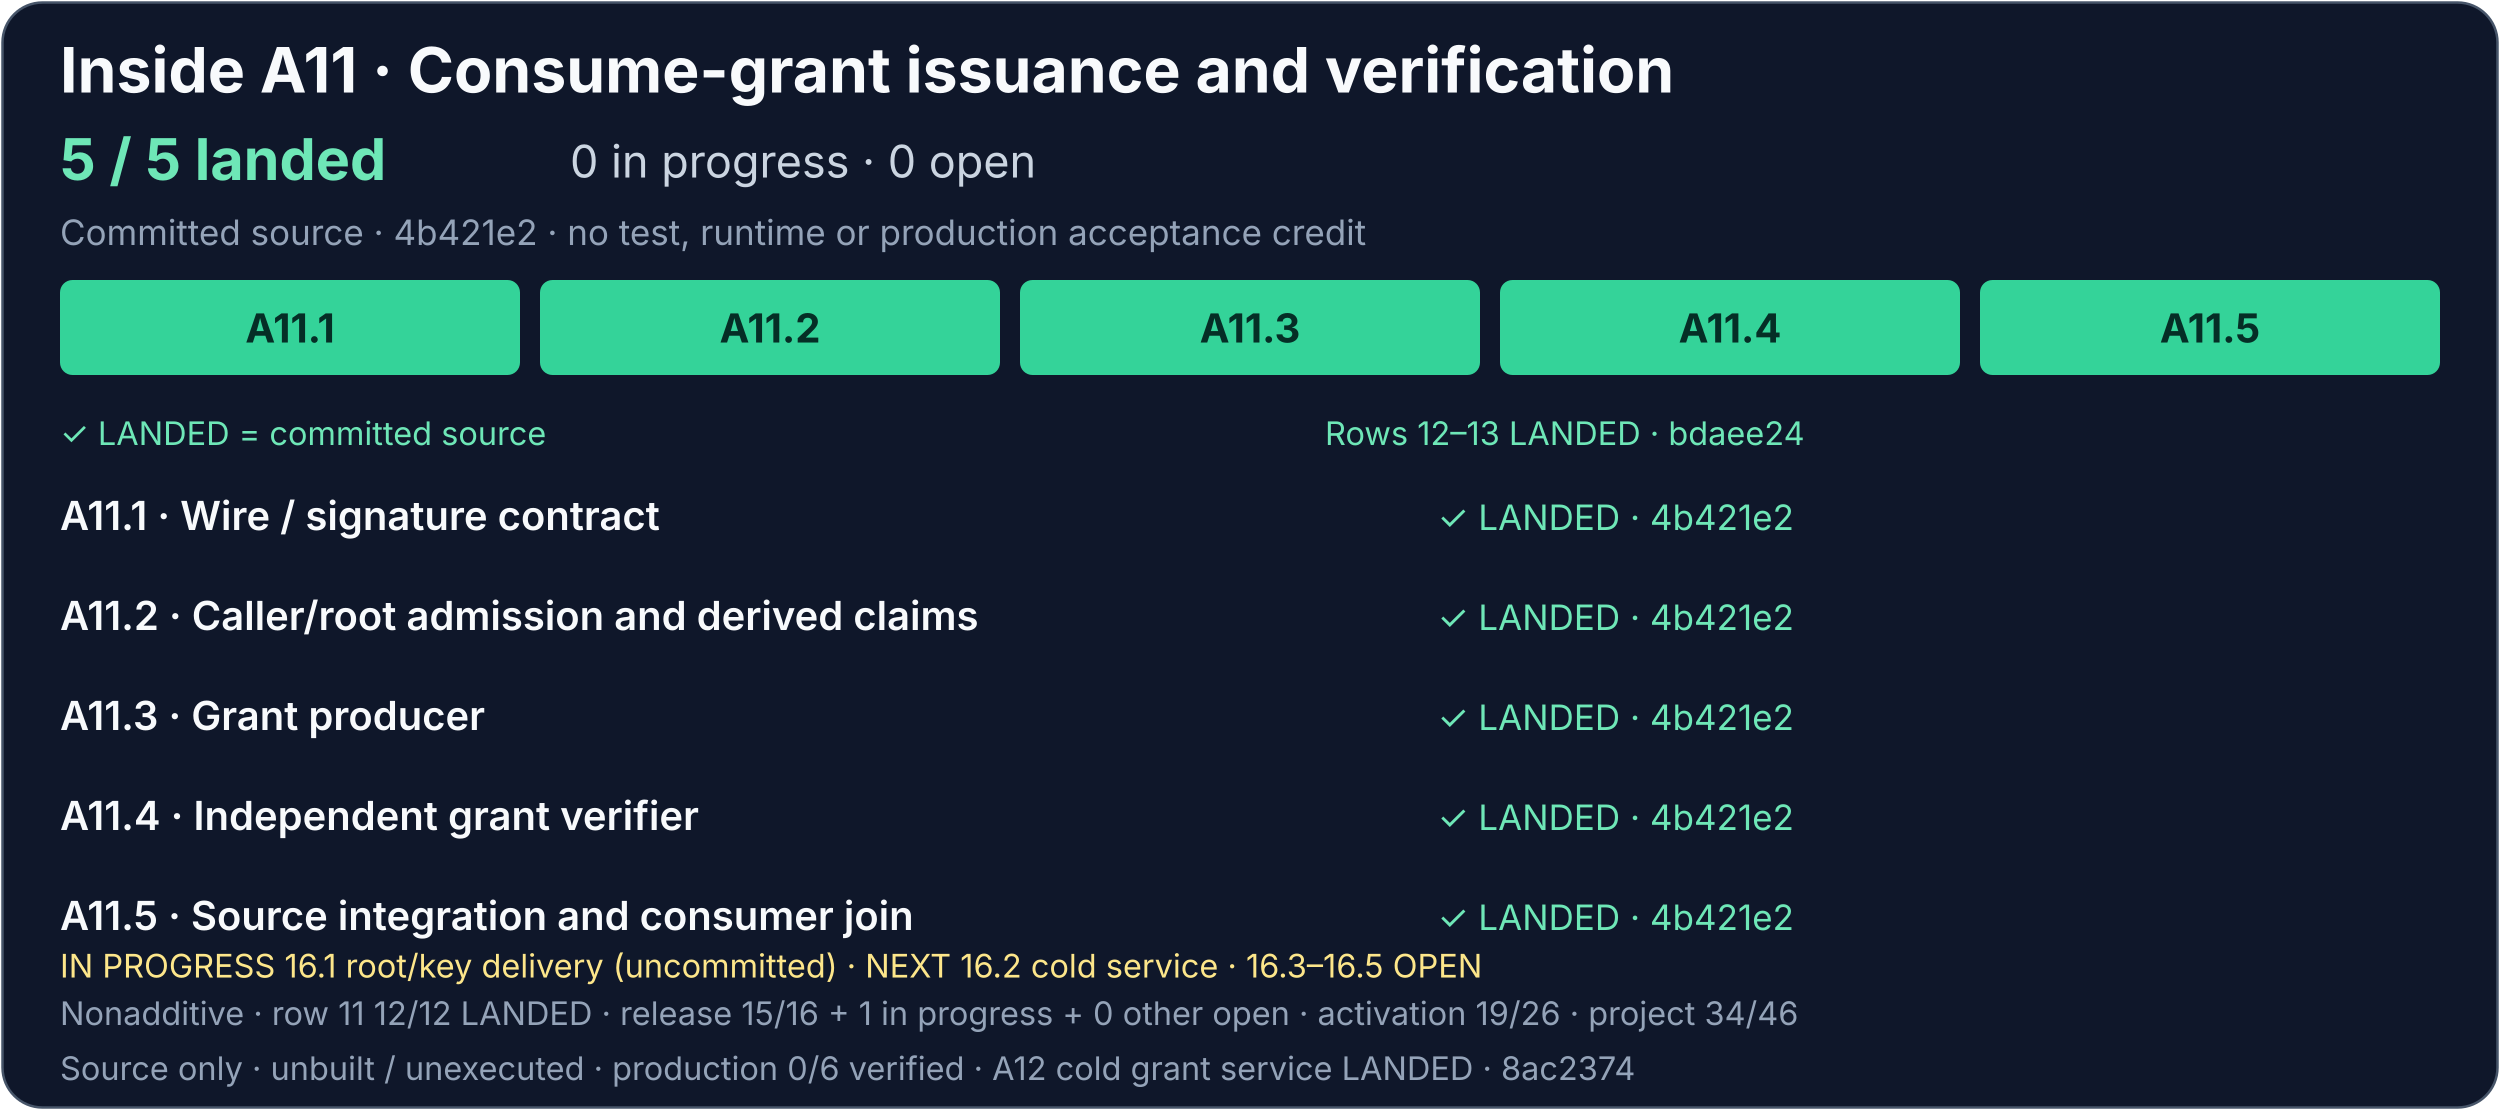
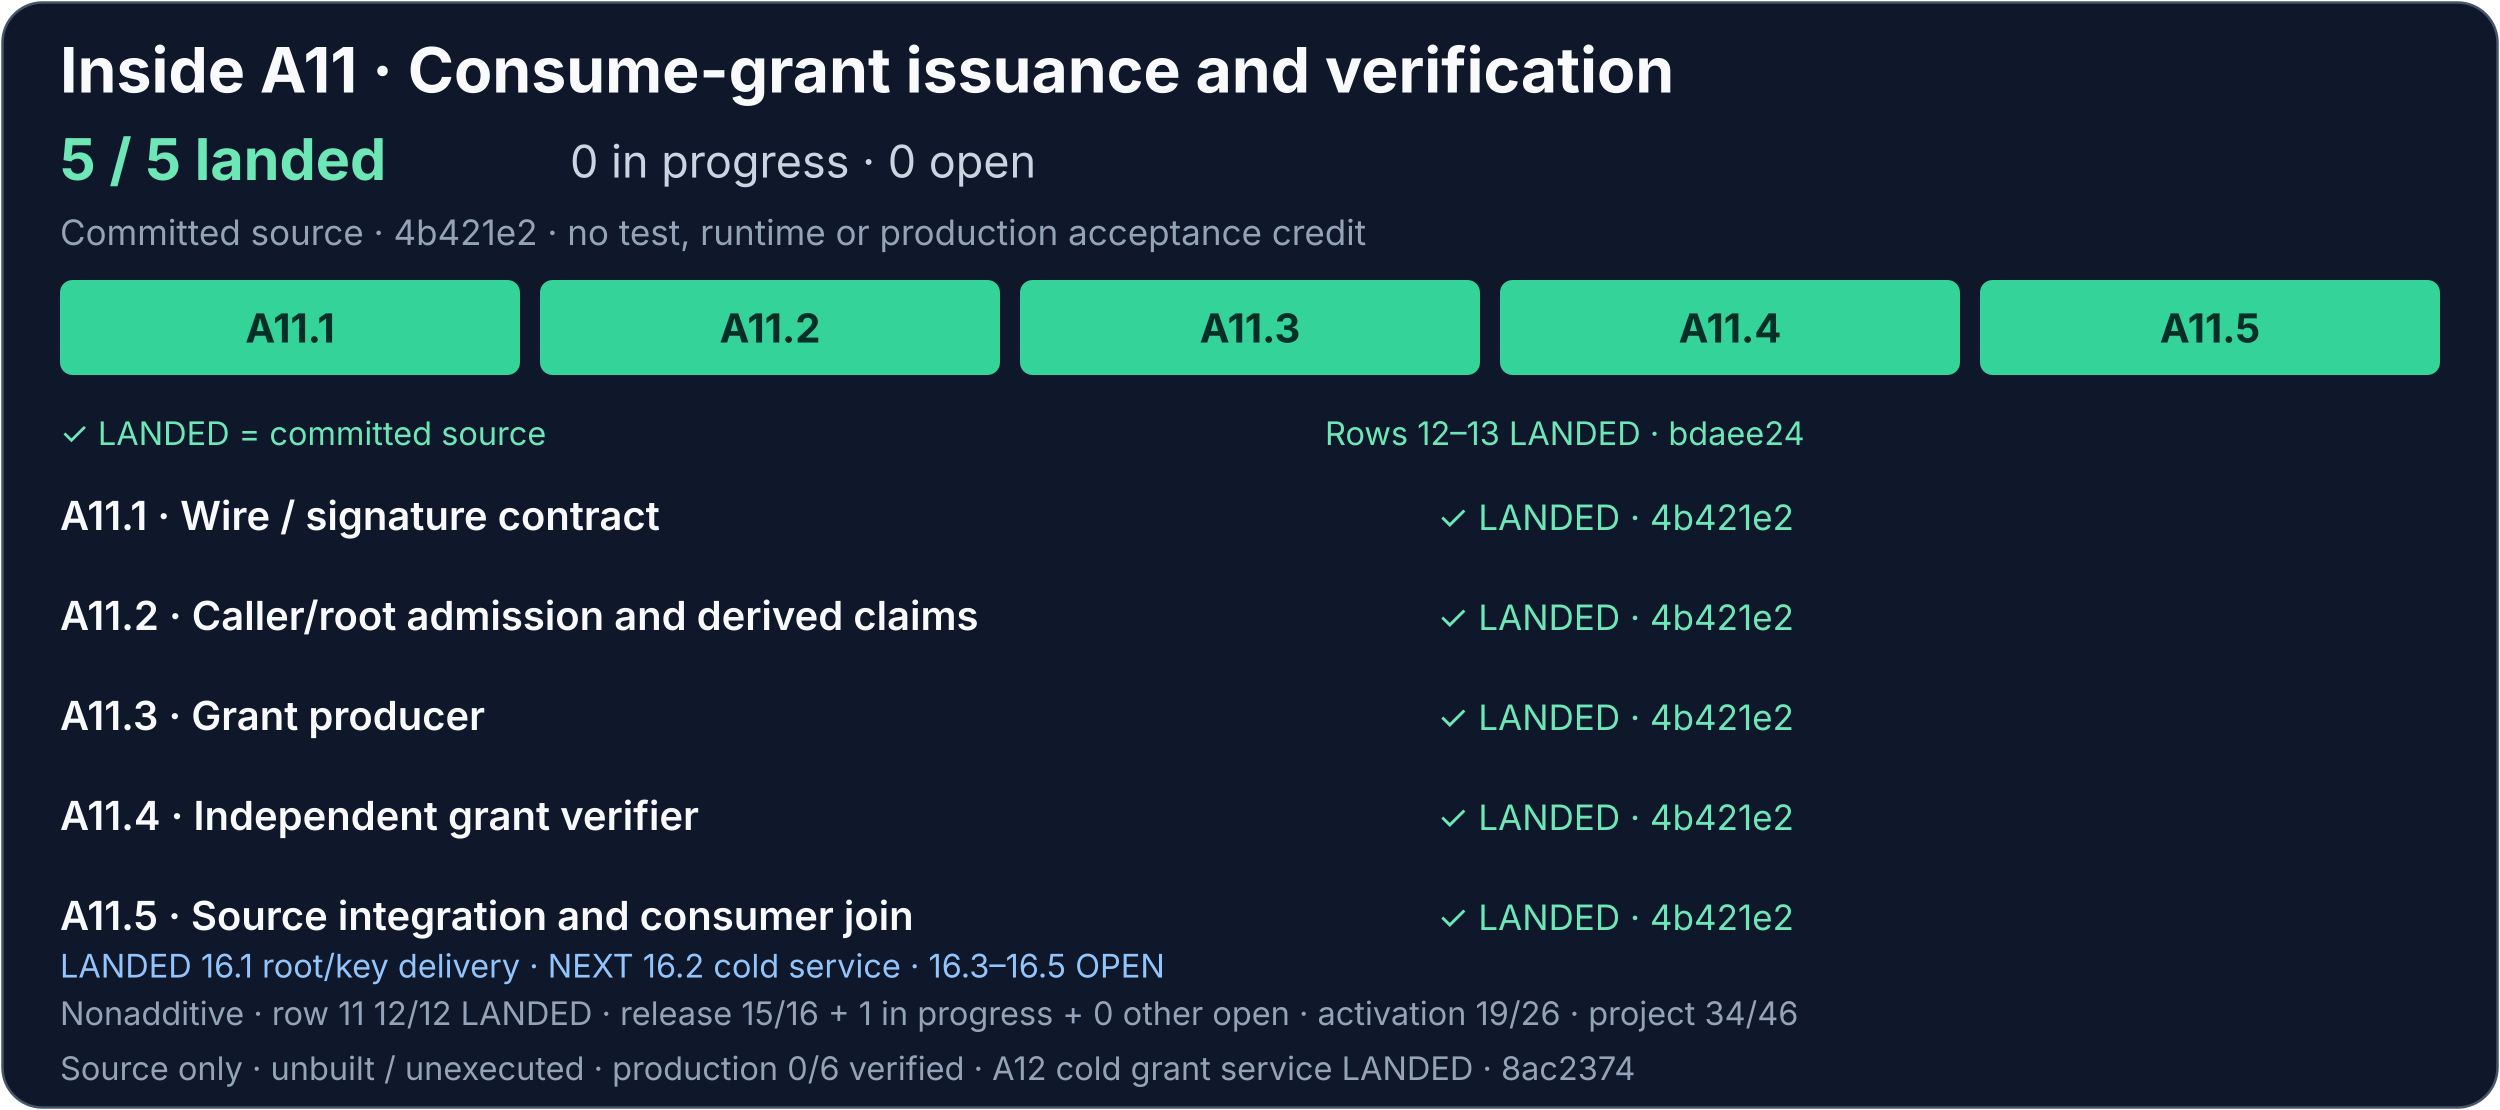
<svg xmlns="http://www.w3.org/2000/svg" width="1000" height="444" viewBox="0 0 1000 444" role="img" aria-labelledby="grant-title grant-description">
  <rect x="1" y="1" width="998" height="442" rx="16" fill="#0f172a" stroke="#475569" />
  <g font-family="system-ui, -apple-system, Segoe UI, sans-serif">
    <text x="24" y="37" fill="#f8fafc" font-size="25" font-weight="700">Inside A11 · Consume-grant issuance and verification</text>
    <text x="24" y="72" fill="#6ee7b7" font-size="23" font-weight="700">5 / 5 landed</text>
    <text x="228" y="71" fill="#cbd5e1" font-size="18">0 in progress · 0 open</text>
    <text x="24" y="98" fill="#94a3b8" font-size="14">Committed source · 4b421e2 · no test, runtime or production acceptance credit</text>
    <g fill="#34d399">
      <rect x="24" y="112" width="184" height="38" rx="5" />
      <rect x="216" y="112" width="184" height="38" rx="5" />
      <rect x="408" y="112" width="184" height="38" rx="5" />
      <rect x="600" y="112" width="184" height="38" rx="5" />
      <rect x="792" y="112" width="184" height="38" rx="5" />
    </g>
    <g fill="#052e26" font-size="16" font-weight="700" text-anchor="middle">
      <text x="116" y="137">A11.1</text>
      <text x="308" y="137">A11.2</text>
      <text x="500" y="137">A11.3</text>
      <text x="692" y="137">A11.4</text>
      <text x="884" y="137">A11.5</text>
    </g>
    <text x="24" y="178" fill="#6ee7b7" font-size="13">✓ LANDED = committed source</text>
    <text x="530" y="178" fill="#6ee7b7" font-size="13">Rows 12–13 LANDED · bdaee24</text>
    <g fill="#f8fafc" font-size="16" font-weight="600">
      <text x="24" y="212">A11.1 · Wire / signature contract</text>
      <text x="24" y="252">A11.2 · Caller/root admission and derived claims</text>
      <text x="24" y="292">A11.3 · Grant producer</text>
      <text x="24" y="332">A11.4 · Independent grant verifier</text>
      <text x="24" y="372">A11.5 · Source integration and consumer join</text>
    </g>
    <g fill="#6ee7b7" font-size="14">
      <text x="575" y="212">✓ LANDED · 4b421e2</text>
      <text x="575" y="252">✓ LANDED · 4b421e2</text>
      <text x="575" y="292">✓ LANDED · 4b421e2</text>
      <text x="575" y="332">✓ LANDED · 4b421e2</text>
      <text x="575" y="372">✓ LANDED · 4b421e2</text>
    </g>
    <a href="../production-status.md#exact-release-and-handoff-detail">
-       <text x="24" y="391" fill="#fde68a" font-size="13">IN PROGRESS 16.1 root/key delivery (uncommitted) · NEXT 16.2 cold service · 16.3–16.5 OPEN</text>
+       <text x="24" y="391" fill="#93c5fd" font-size="13">LANDED 16.1 root/key delivery · NEXT 16.2 cold service · 16.3–16.5 OPEN</text>
    </a>
    <text x="24" y="410" fill="#94a3b8" font-size="13">Nonadditive · row 11 12/12 LANDED · release 15/16 + 1 in progress + 0 other open · activation 19/26 · project 34/46</text>
    <text x="24" y="432" fill="#94a3b8" font-size="13">Source only · unbuilt / unexecuted · production 0/6 verified · A12 cold grant service LANDED · 8ac2374</text>
  </g>
</svg>
